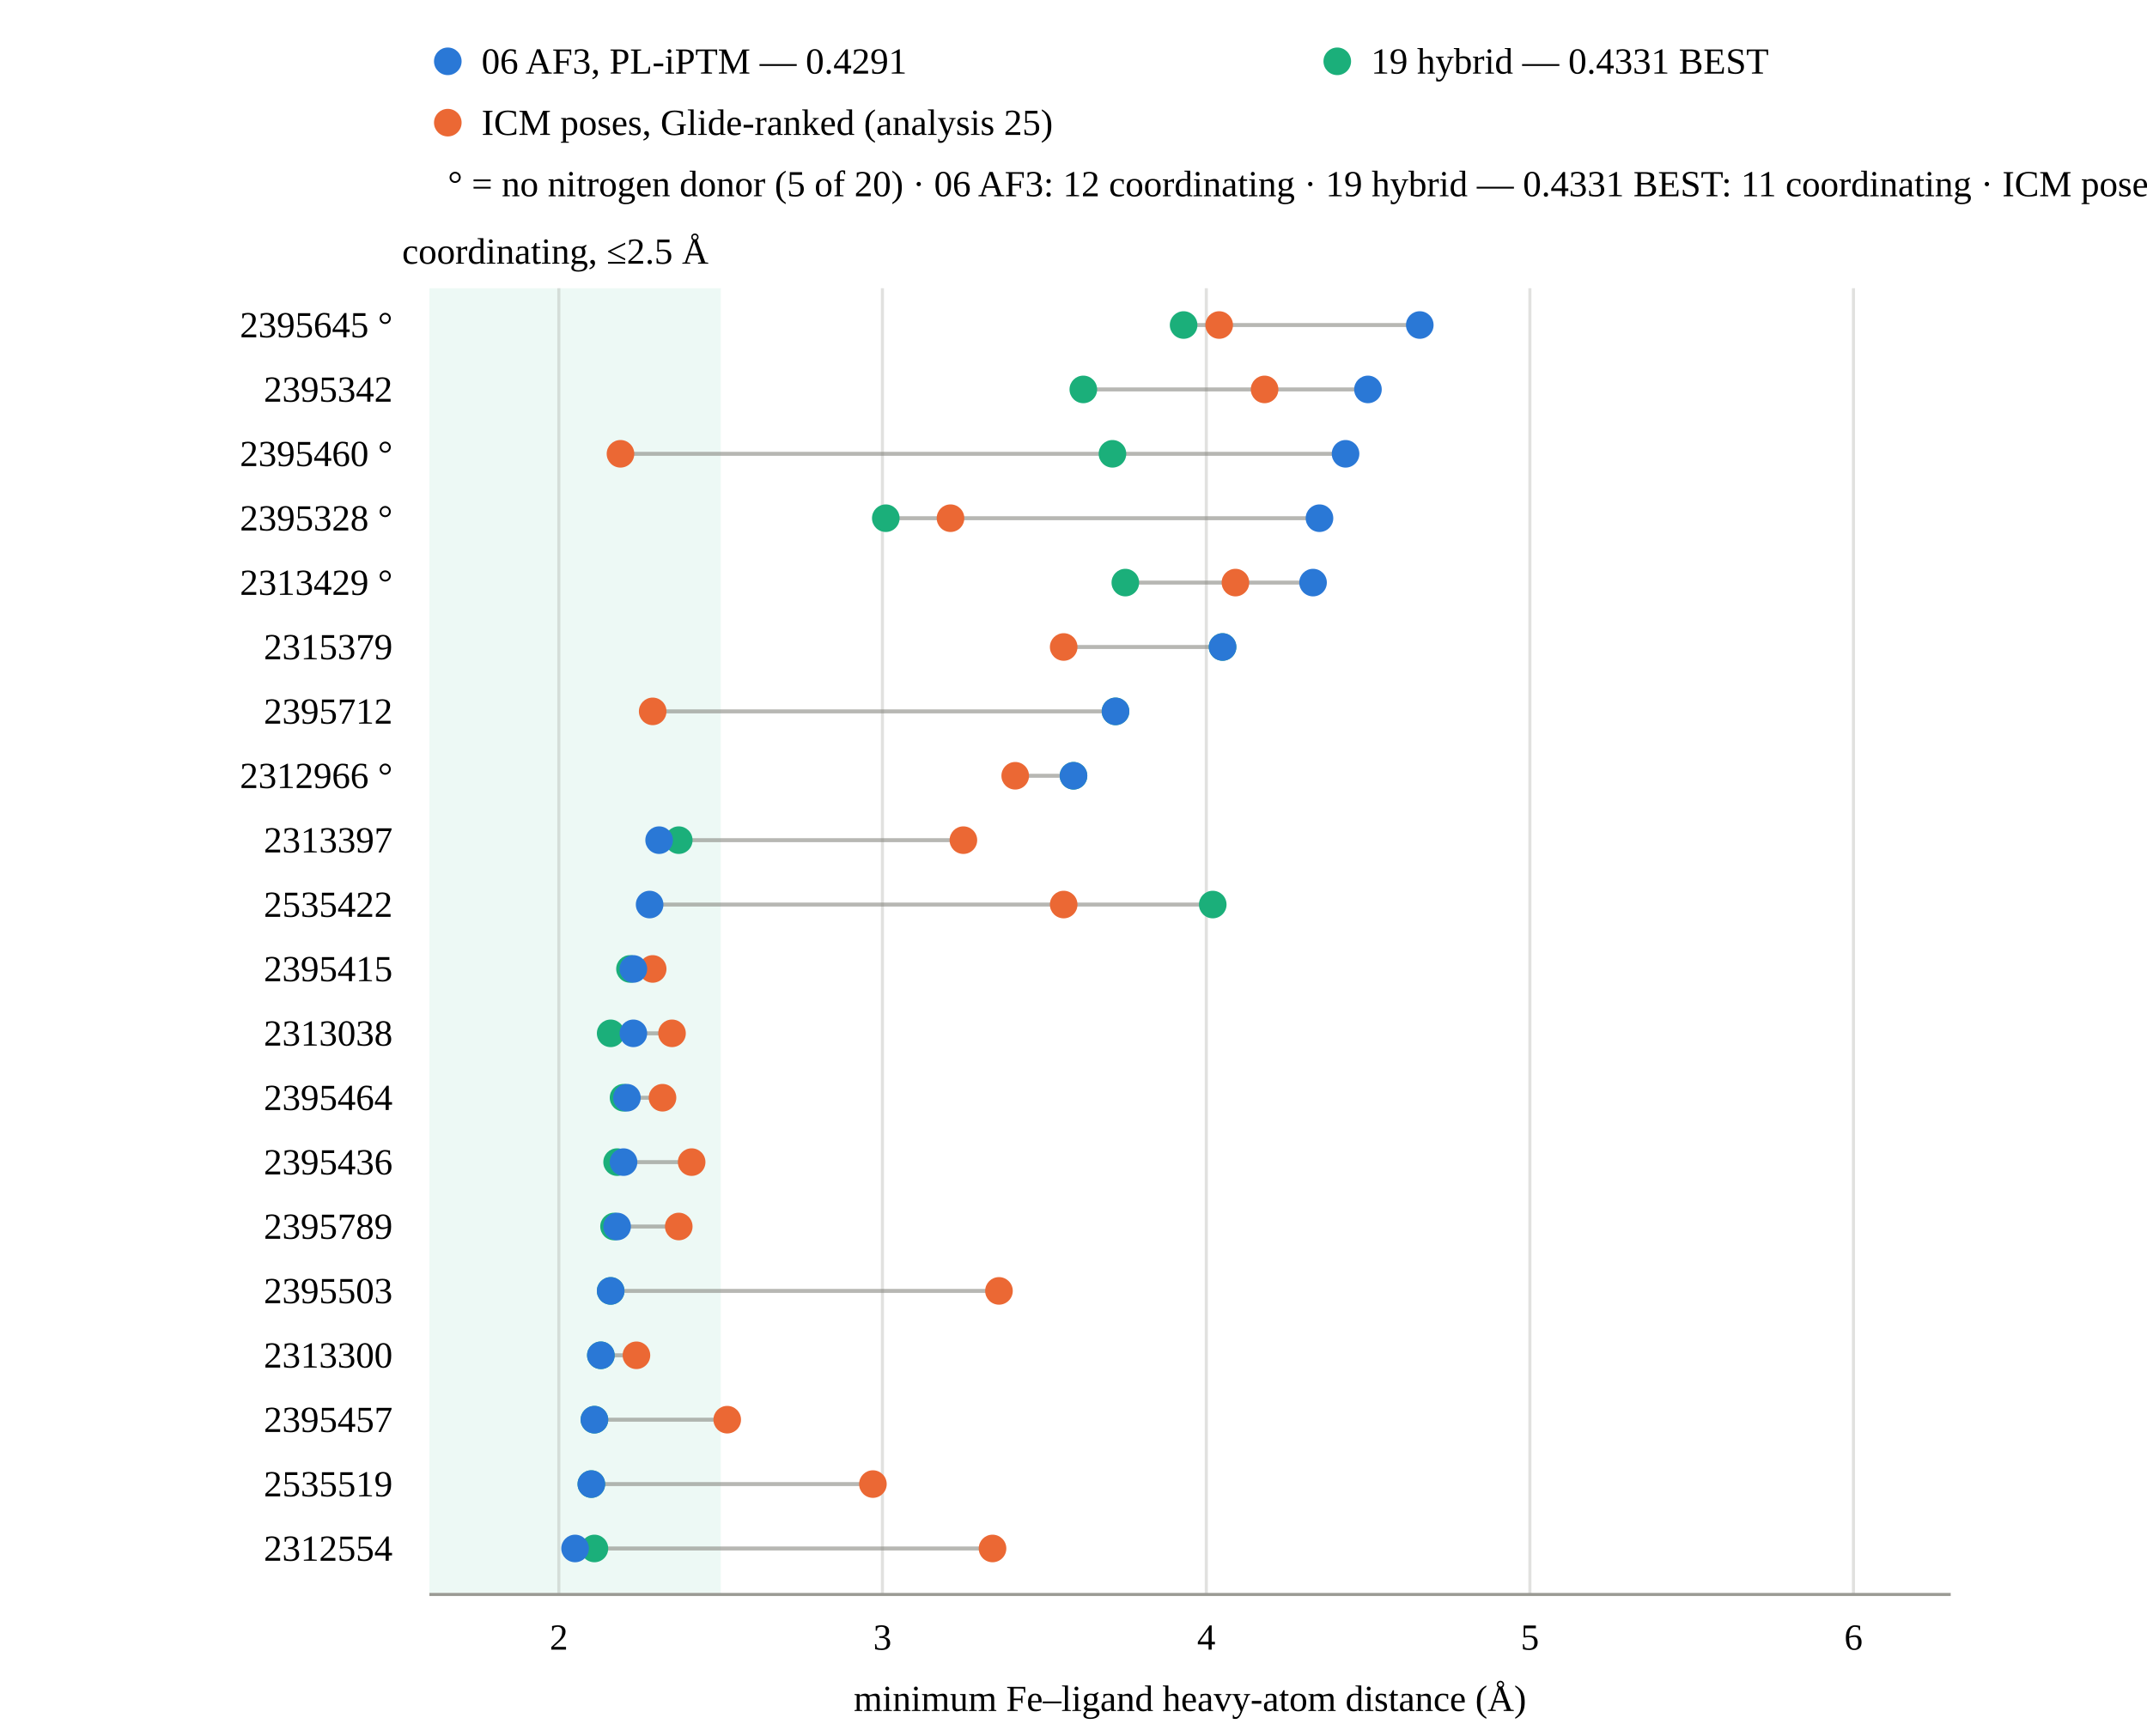
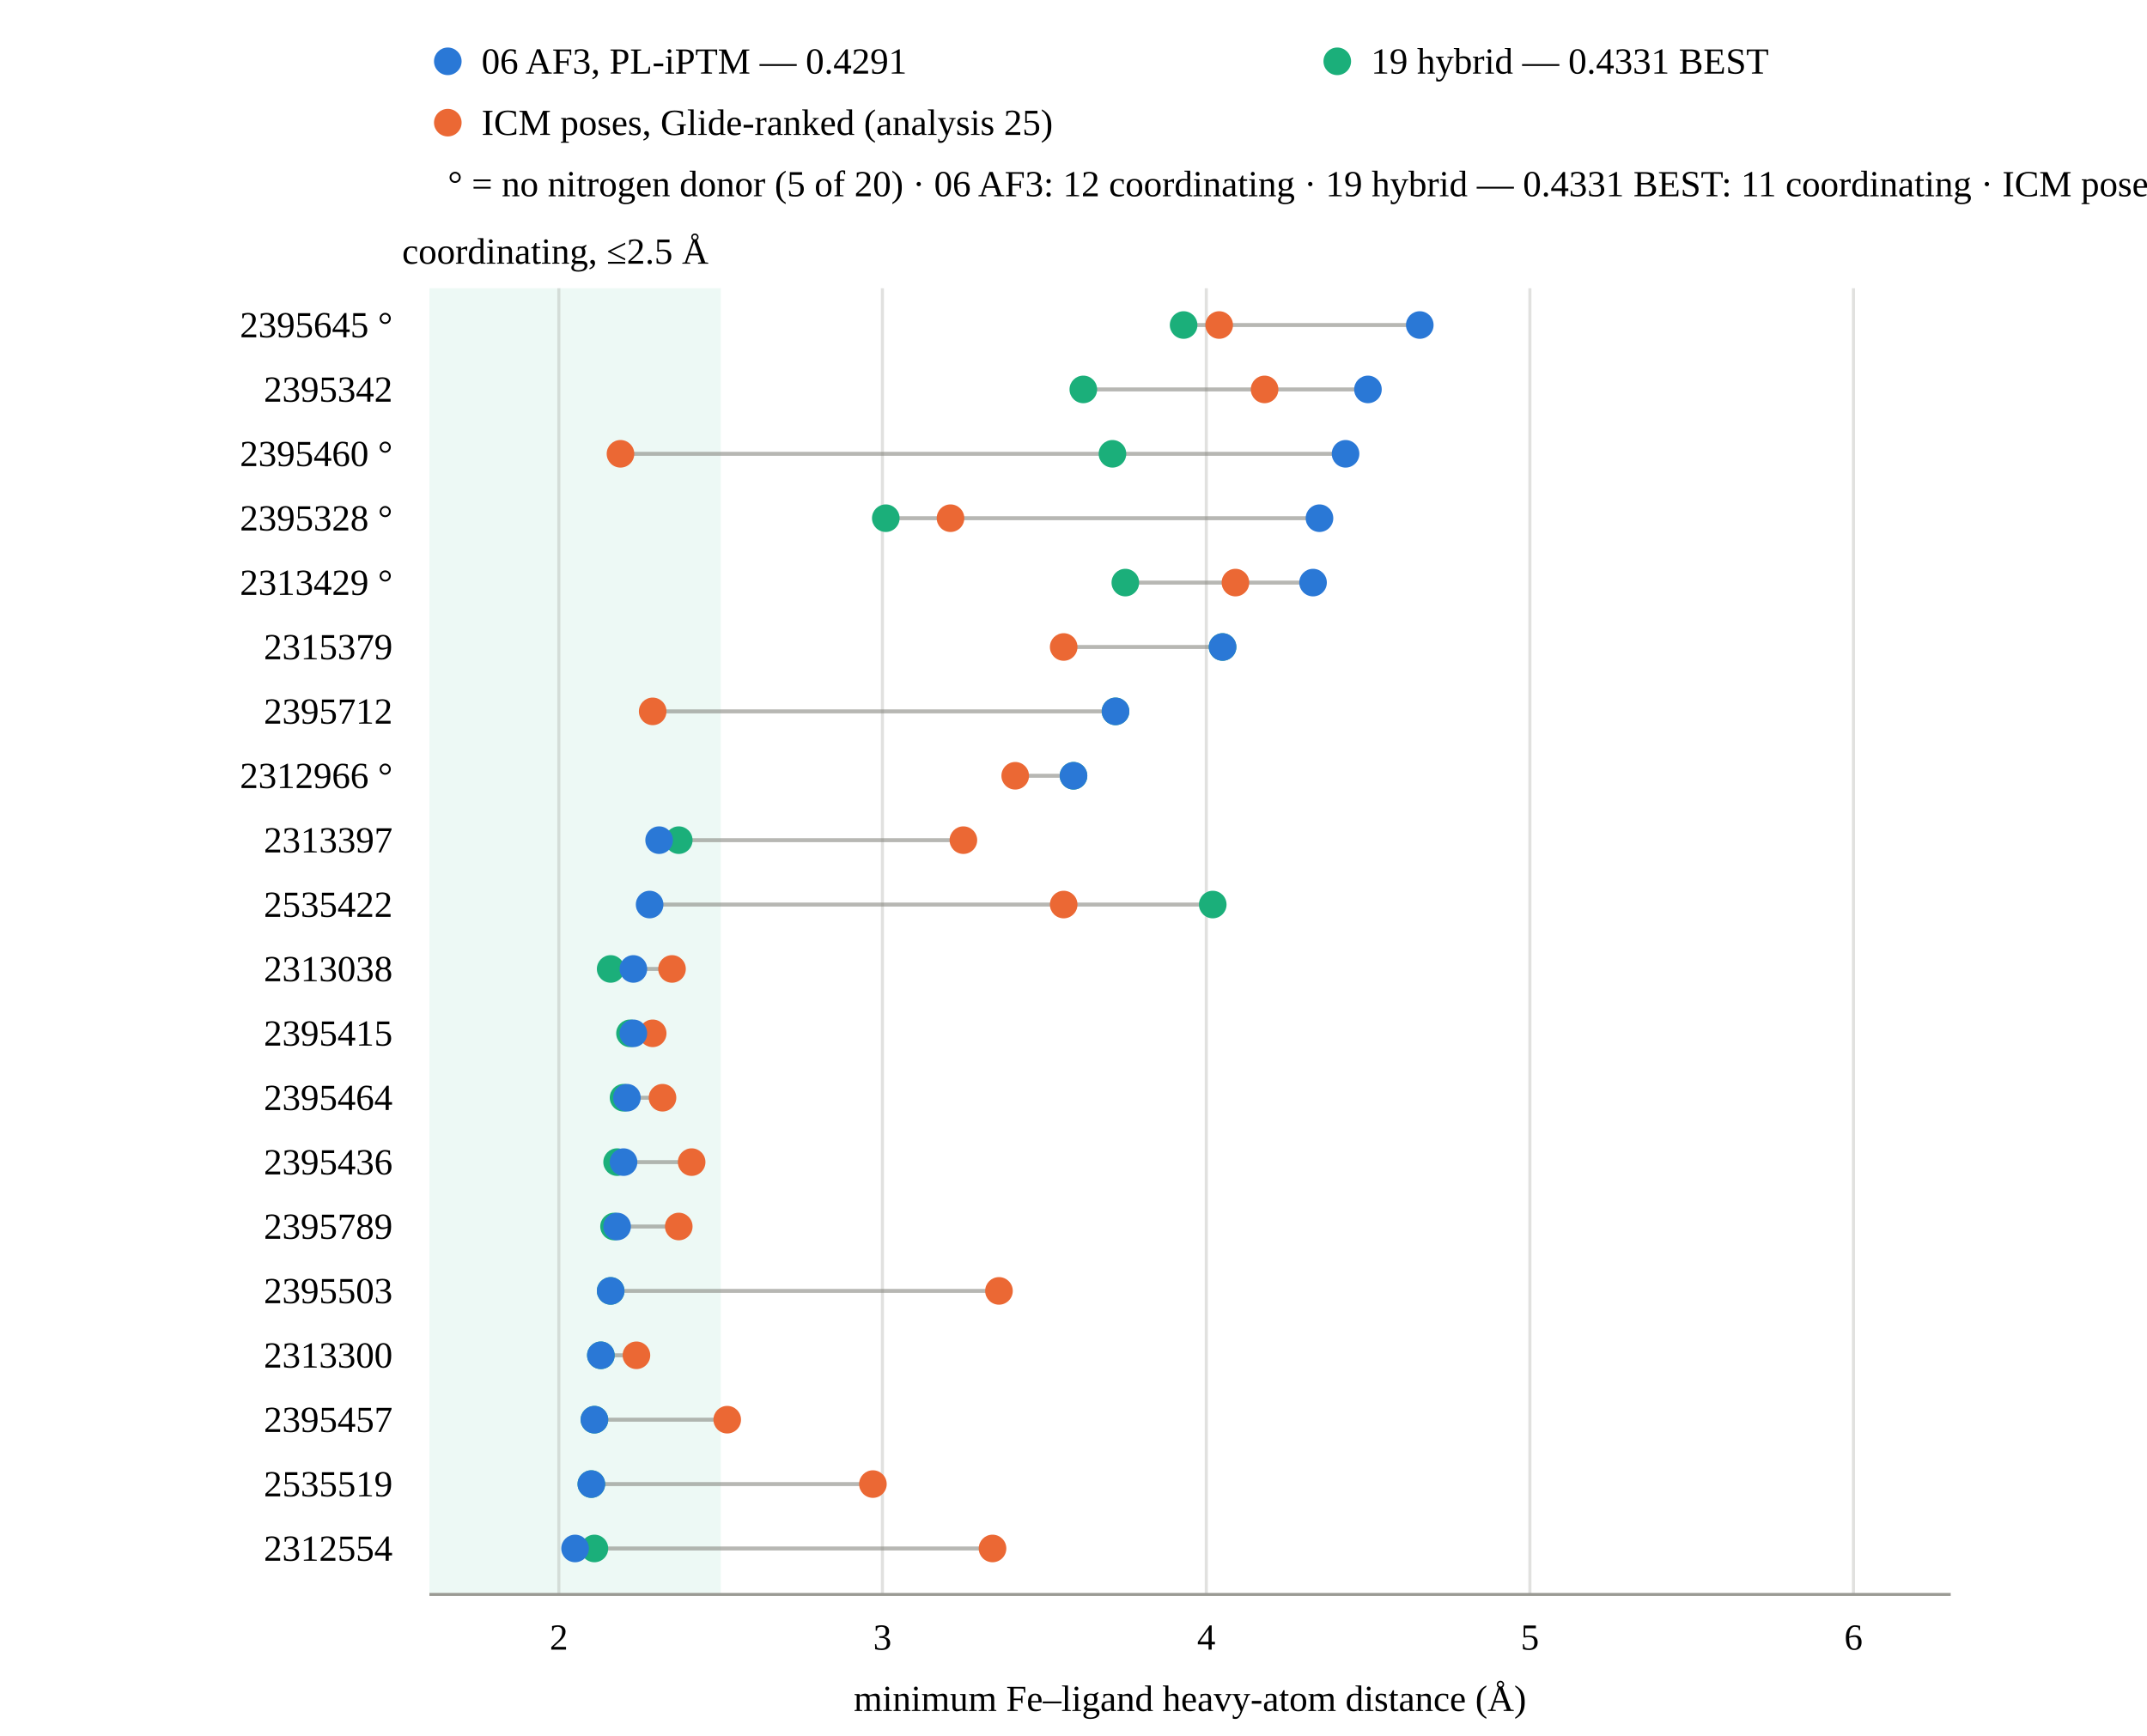
<svg xmlns="http://www.w3.org/2000/svg" viewBox="0 0 700 566" role="img">
  <rect x="140.0" y="94" width="95.0" height="426" fill="#1baf7a" opacity="0.08" />
  <text x="231.0" y="86" text-anchor="end" class="ts">coordinating, ≤2.5 Å</text>
  <line x1="182.2" y1="94" x2="182.2" y2="520" stroke="#9a9a94" stroke-opacity="0.3" />
  <text x="182.2" y="538" text-anchor="middle" class="ts">2</text>
  <line x1="287.7" y1="94" x2="287.7" y2="520" stroke="#9a9a94" stroke-opacity="0.3" />
  <text x="287.7" y="538" text-anchor="middle" class="ts">3</text>
  <line x1="393.3" y1="94" x2="393.3" y2="520" stroke="#9a9a94" stroke-opacity="0.3" />
  <text x="393.3" y="538" text-anchor="middle" class="ts">4</text>
  <line x1="498.8" y1="94" x2="498.8" y2="520" stroke="#9a9a94" stroke-opacity="0.3" />
  <text x="498.8" y="538" text-anchor="middle" class="ts">5</text>
  <line x1="604.3" y1="94" x2="604.3" y2="520" stroke="#9a9a94" stroke-opacity="0.3" />
  <text x="604.3" y="538" text-anchor="middle" class="ts">6</text>
  <text x="128" y="110" text-anchor="end" class="ts">2395645 °</text>
  <line x1="385.9" y1="106" x2="462.9" y2="106" stroke="#888780" stroke-width="1.3" stroke-opacity="0.6" />
  <circle cx="397.5" cy="106" r="4.5" fill="#eb6834" />
  <circle cx="385.9" cy="106" r="4.5" fill="#1baf7a" />
  <circle cx="462.9" cy="106" r="4.5" fill="#2a78d6" />
  <text x="128" y="131" text-anchor="end" class="ts">2395342</text>
  <line x1="353.2" y1="127" x2="446.0" y2="127" stroke="#888780" stroke-width="1.3" stroke-opacity="0.6" />
  <circle cx="412.3" cy="127" r="4.5" fill="#eb6834" />
  <circle cx="353.2" cy="127" r="4.5" fill="#1baf7a" />
  <circle cx="446.0" cy="127" r="4.5" fill="#2a78d6" />
  <text x="128" y="152" text-anchor="end" class="ts">2395460 °</text>
  <line x1="202.3" y1="148" x2="438.7" y2="148" stroke="#888780" stroke-width="1.3" stroke-opacity="0.6" />
  <circle cx="202.3" cy="148" r="4.5" fill="#eb6834" />
  <circle cx="362.7" cy="148" r="4.5" fill="#1baf7a" />
  <circle cx="438.7" cy="148" r="4.5" fill="#2a78d6" />
  <text x="128" y="173" text-anchor="end" class="ts">2395328 °</text>
  <line x1="288.8" y1="169" x2="430.2" y2="169" stroke="#888780" stroke-width="1.3" stroke-opacity="0.6" />
  <circle cx="309.9" cy="169" r="4.5" fill="#eb6834" />
  <circle cx="288.8" cy="169" r="4.5" fill="#1baf7a" />
  <circle cx="430.2" cy="169" r="4.5" fill="#2a78d6" />
  <text x="128" y="194" text-anchor="end" class="ts">2313429 °</text>
  <line x1="366.9" y1="190" x2="428.1" y2="190" stroke="#888780" stroke-width="1.3" stroke-opacity="0.6" />
  <circle cx="402.8" cy="190" r="4.5" fill="#eb6834" />
  <circle cx="366.9" cy="190" r="4.5" fill="#1baf7a" />
  <circle cx="428.1" cy="190" r="4.5" fill="#2a78d6" />
  <text x="128" y="215" text-anchor="end" class="ts">2315379</text>
  <line x1="346.8" y1="211" x2="398.6" y2="211" stroke="#888780" stroke-width="1.3" stroke-opacity="0.6" />
  <circle cx="346.8" cy="211" r="4.5" fill="#eb6834" />
  <circle cx="398.6" cy="211" r="4.5" fill="#1baf7a" />
  <circle cx="398.6" cy="211" r="4.5" fill="#2a78d6" />
  <text x="128" y="236" text-anchor="end" class="ts">2395712</text>
  <line x1="212.8" y1="232" x2="363.7" y2="232" stroke="#888780" stroke-width="1.3" stroke-opacity="0.6" />
  <circle cx="212.8" cy="232" r="4.5" fill="#eb6834" />
  <circle cx="363.7" cy="232" r="4.5" fill="#1baf7a" />
  <circle cx="363.7" cy="232" r="4.5" fill="#2a78d6" />
  <text x="128" y="257" text-anchor="end" class="ts">2312966 °</text>
  <line x1="331.0" y1="253" x2="350.0" y2="253" stroke="#888780" stroke-width="1.3" stroke-opacity="0.6" />
  <circle cx="331.0" cy="253" r="4.5" fill="#eb6834" />
  <circle cx="350.0" cy="253" r="4.5" fill="#1baf7a" />
  <circle cx="350.0" cy="253" r="4.5" fill="#2a78d6" />
  <text x="128" y="278" text-anchor="end" class="ts">2313397</text>
  <line x1="214.9" y1="274" x2="314.1" y2="274" stroke="#888780" stroke-width="1.3" stroke-opacity="0.6" />
  <circle cx="314.1" cy="274" r="4.5" fill="#eb6834" />
  <circle cx="221.3" cy="274" r="4.5" fill="#1baf7a" />
  <circle cx="214.9" cy="274" r="4.5" fill="#2a78d6" />
  <text x="128" y="299" text-anchor="end" class="ts">2535422</text>
  <line x1="211.8" y1="295" x2="395.4" y2="295" stroke="#888780" stroke-width="1.3" stroke-opacity="0.6" />
  <circle cx="346.8" cy="295" r="4.5" fill="#eb6834" />
  <circle cx="395.4" cy="295" r="4.5" fill="#1baf7a" />
  <circle cx="211.8" cy="295" r="4.5" fill="#2a78d6" />
-   <text x="128" y="320" text-anchor="end" class="ts">2395415</text>
-   <line x1="205.4" y1="316" x2="212.8" y2="316" stroke="#888780" stroke-width="1.3" stroke-opacity="0.6" />
-   <circle cx="212.8" cy="316" r="4.5" fill="#eb6834" />
-   <circle cx="205.4" cy="316" r="4.5" fill="#1baf7a" />
+   <text x="128" y="320" text-anchor="end" class="ts">2313038</text>
+   <line x1="199.1" y1="316" x2="219.1" y2="316" stroke="#888780" stroke-width="1.3" stroke-opacity="0.6" />
+   <circle cx="219.1" cy="316" r="4.5" fill="#eb6834" />
+   <circle cx="199.1" cy="316" r="4.5" fill="#1baf7a" />
  <circle cx="206.5" cy="316" r="4.5" fill="#2a78d6" />
-   <text x="128" y="341" text-anchor="end" class="ts">2313038</text>
-   <line x1="199.1" y1="337" x2="219.1" y2="337" stroke="#888780" stroke-width="1.3" stroke-opacity="0.6" />
-   <circle cx="219.1" cy="337" r="4.5" fill="#eb6834" />
-   <circle cx="199.1" cy="337" r="4.5" fill="#1baf7a" />
+   <text x="128" y="341" text-anchor="end" class="ts">2395415</text>
+   <line x1="205.4" y1="337" x2="212.8" y2="337" stroke="#888780" stroke-width="1.3" stroke-opacity="0.6" />
+   <circle cx="212.8" cy="337" r="4.5" fill="#eb6834" />
+   <circle cx="205.4" cy="337" r="4.5" fill="#1baf7a" />
  <circle cx="206.5" cy="337" r="4.5" fill="#2a78d6" />
  <text x="128" y="362" text-anchor="end" class="ts">2395464</text>
  <line x1="203.3" y1="358" x2="216.0" y2="358" stroke="#888780" stroke-width="1.3" stroke-opacity="0.6" />
  <circle cx="216.0" cy="358" r="4.5" fill="#eb6834" />
  <circle cx="203.3" cy="358" r="4.5" fill="#1baf7a" />
  <circle cx="204.4" cy="358" r="4.5" fill="#2a78d6" />
  <text x="128" y="383" text-anchor="end" class="ts">2395436</text>
  <line x1="201.2" y1="379" x2="225.5" y2="379" stroke="#888780" stroke-width="1.3" stroke-opacity="0.6" />
  <circle cx="225.5" cy="379" r="4.5" fill="#eb6834" />
  <circle cx="201.2" cy="379" r="4.5" fill="#1baf7a" />
  <circle cx="203.3" cy="379" r="4.5" fill="#2a78d6" />
  <text x="128" y="404" text-anchor="end" class="ts">2395789</text>
  <line x1="200.2" y1="400" x2="221.3" y2="400" stroke="#888780" stroke-width="1.3" stroke-opacity="0.6" />
  <circle cx="221.3" cy="400" r="4.5" fill="#eb6834" />
  <circle cx="200.2" cy="400" r="4.5" fill="#1baf7a" />
  <circle cx="201.2" cy="400" r="4.5" fill="#2a78d6" />
  <text x="128" y="425" text-anchor="end" class="ts">2395503</text>
  <line x1="199.1" y1="421" x2="325.7" y2="421" stroke="#888780" stroke-width="1.3" stroke-opacity="0.6" />
  <circle cx="325.7" cy="421" r="4.5" fill="#eb6834" />
  <circle cx="199.1" cy="421" r="4.5" fill="#1baf7a" />
  <circle cx="199.1" cy="421" r="4.5" fill="#2a78d6" />
  <text x="128" y="446" text-anchor="end" class="ts">2313300</text>
  <line x1="195.9" y1="442" x2="207.5" y2="442" stroke="#888780" stroke-width="1.3" stroke-opacity="0.6" />
  <circle cx="207.5" cy="442" r="4.5" fill="#eb6834" />
  <circle cx="195.9" cy="442" r="4.5" fill="#1baf7a" />
  <circle cx="195.9" cy="442" r="4.5" fill="#2a78d6" />
  <text x="128" y="467" text-anchor="end" class="ts">2395457</text>
  <line x1="193.8" y1="463" x2="237.1" y2="463" stroke="#888780" stroke-width="1.3" stroke-opacity="0.6" />
  <circle cx="237.1" cy="463" r="4.5" fill="#eb6834" />
  <circle cx="193.8" cy="463" r="4.5" fill="#1baf7a" />
  <circle cx="193.8" cy="463" r="4.5" fill="#2a78d6" />
  <text x="128" y="488" text-anchor="end" class="ts">2535519</text>
  <line x1="192.8" y1="484" x2="284.6" y2="484" stroke="#888780" stroke-width="1.3" stroke-opacity="0.6" />
  <circle cx="284.6" cy="484" r="4.5" fill="#eb6834" />
  <circle cx="192.8" cy="484" r="4.5" fill="#1baf7a" />
  <circle cx="192.8" cy="484" r="4.5" fill="#2a78d6" />
  <text x="128" y="509" text-anchor="end" class="ts">2312554</text>
  <line x1="187.5" y1="505" x2="323.6" y2="505" stroke="#888780" stroke-width="1.3" stroke-opacity="0.6" />
  <circle cx="323.6" cy="505" r="4.5" fill="#eb6834" />
  <circle cx="193.8" cy="505" r="4.5" fill="#1baf7a" />
  <circle cx="187.5" cy="505" r="4.5" fill="#2a78d6" />
  <line x1="140" y1="520" x2="636" y2="520" stroke="#9a9a94" />
  <text x="388" y="558" text-anchor="middle" class="ts">minimum Fe–ligand heavy-atom distance (Å)</text>
  <circle cx="146" cy="20" r="4.5" fill="#2a78d6" />
  <text x="157" y="24" class="ts">06 AF3, PL-iPTM — 0.4291</text>
  <circle cx="436" cy="20" r="4.5" fill="#1baf7a" />
  <text x="447" y="24" class="ts">19 hybrid — 0.4331  BEST</text>
  <circle cx="146" cy="40" r="4.5" fill="#eb6834" />
  <text x="157" y="44" class="ts">ICM poses, Glide-ranked (analysis 25)</text>
  <text x="146" y="64" class="ts">° = no nitrogen donor (5 of 20) · 06 AF3: 12 coordinating · 19 hybrid — 0.4331  BEST: 11 coordinating · ICM poses: 8 coordinating</text>
</svg>
